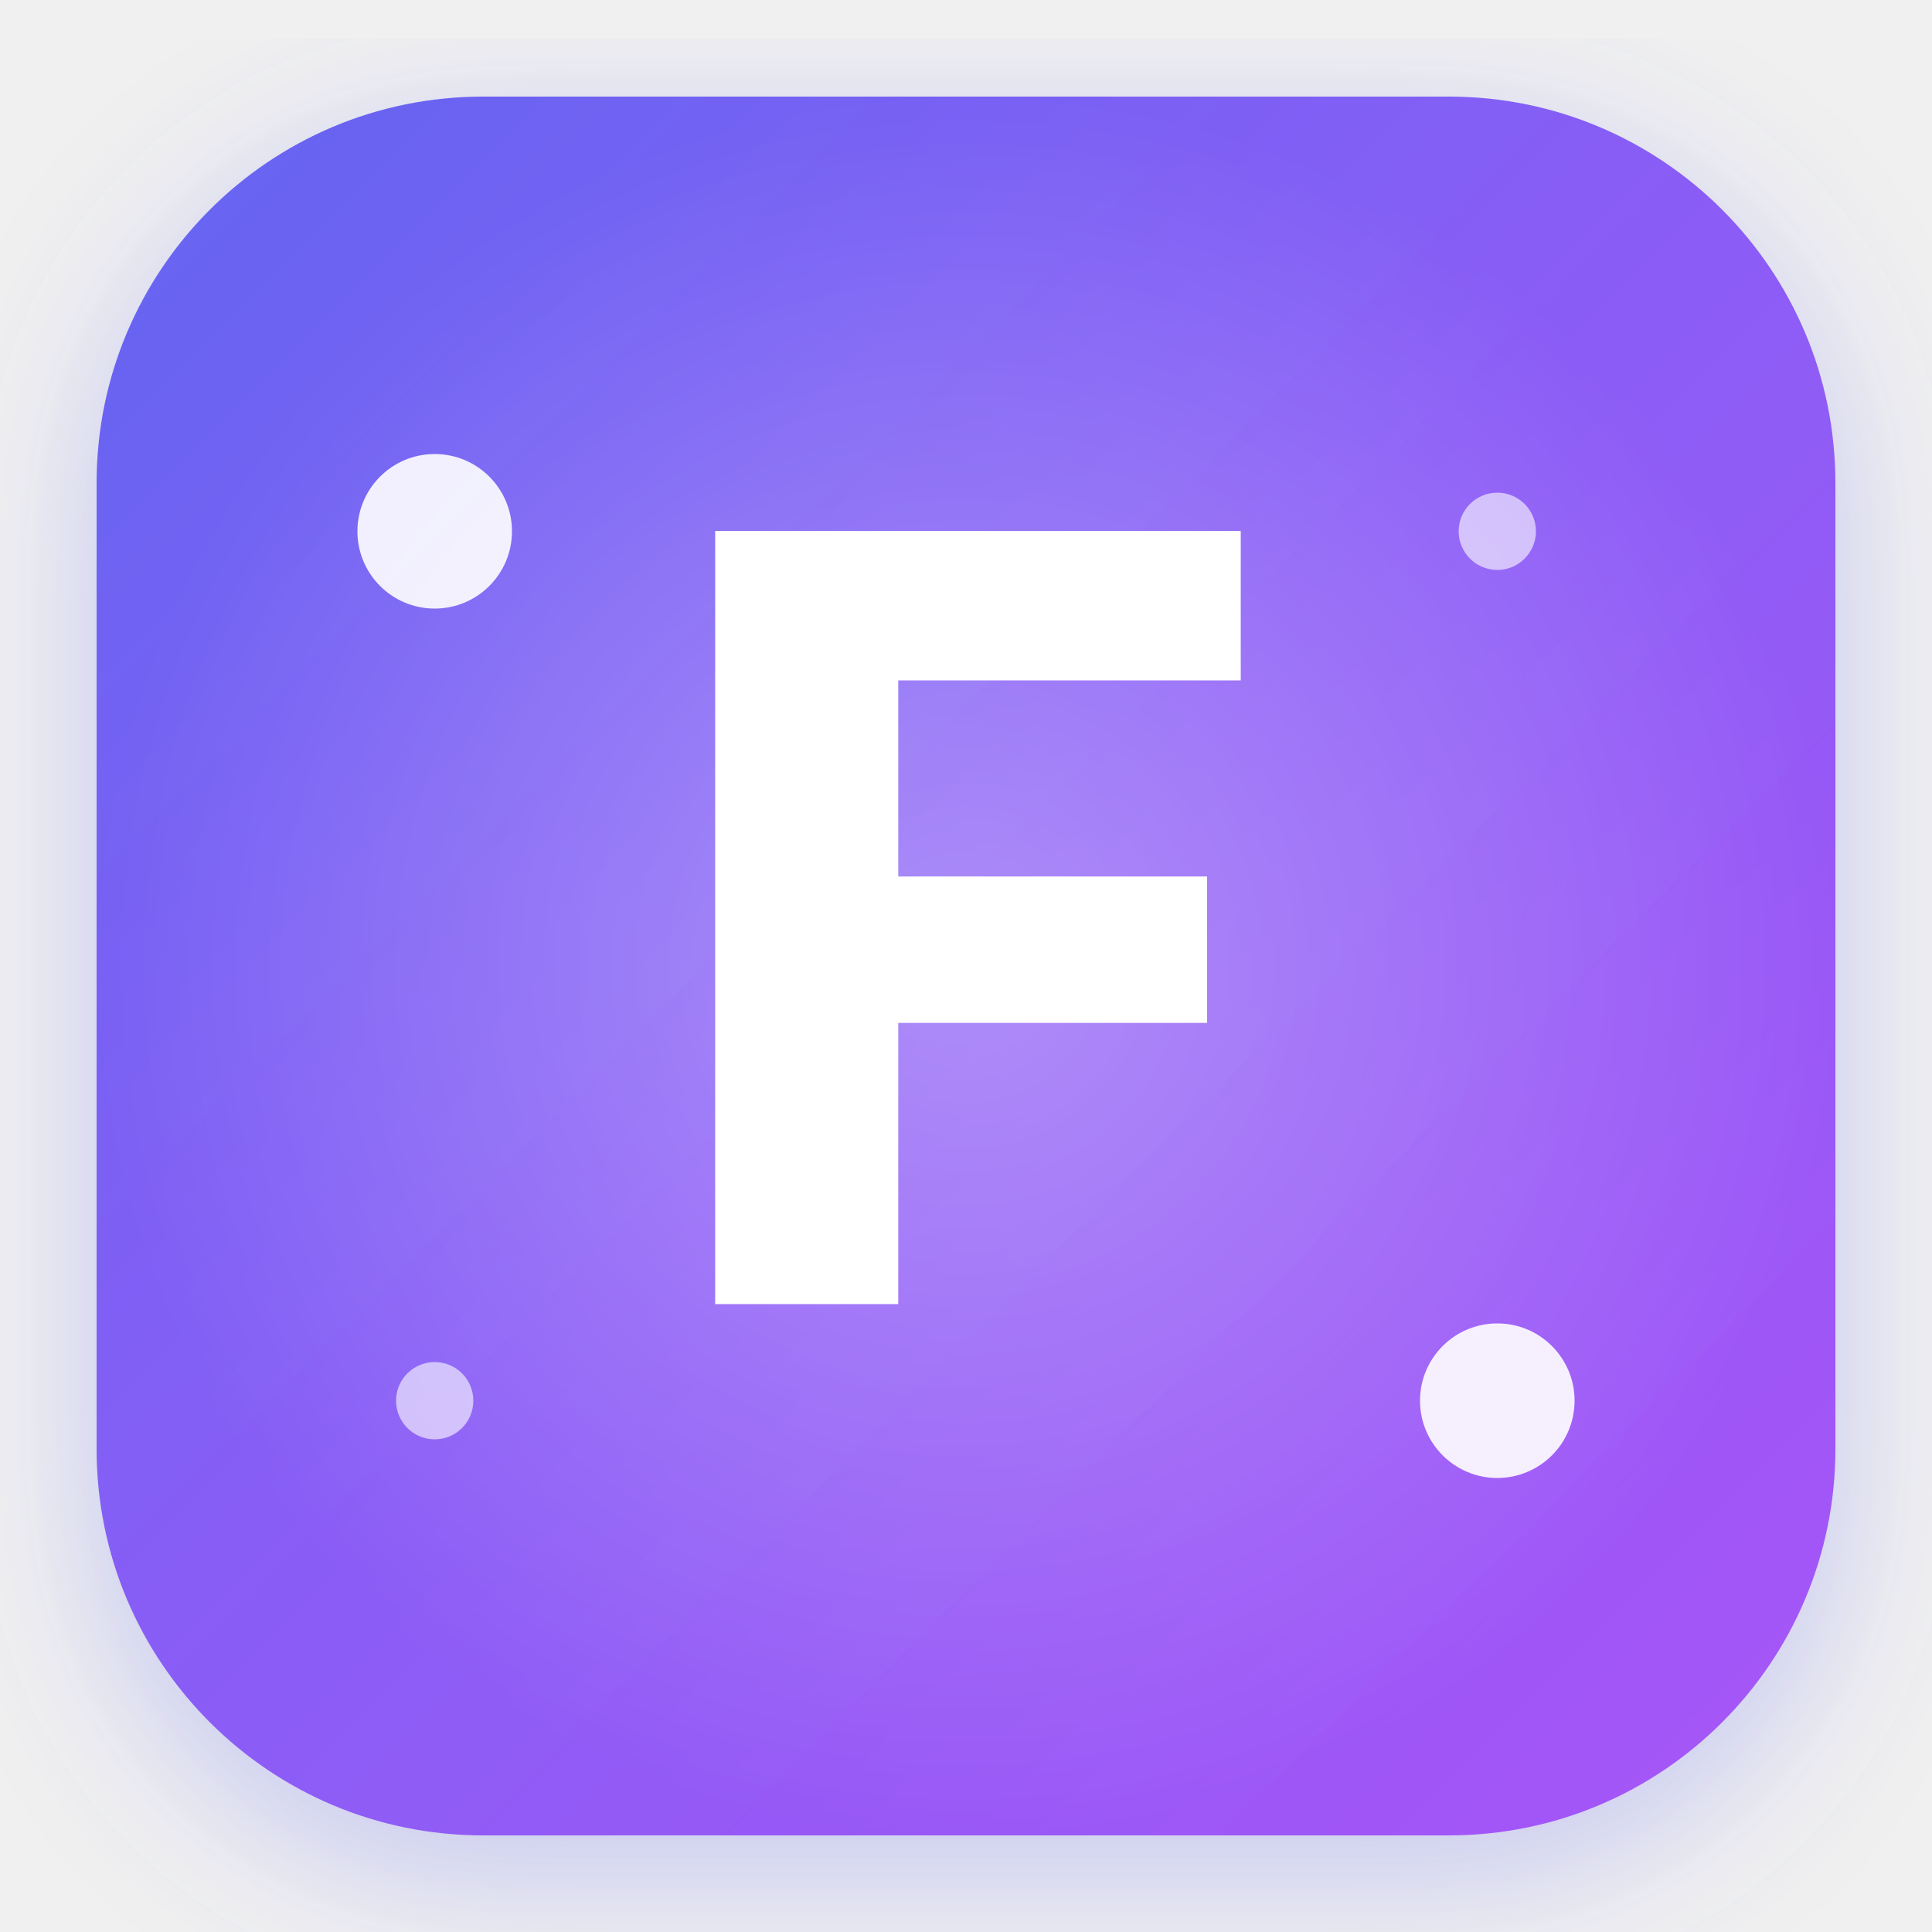
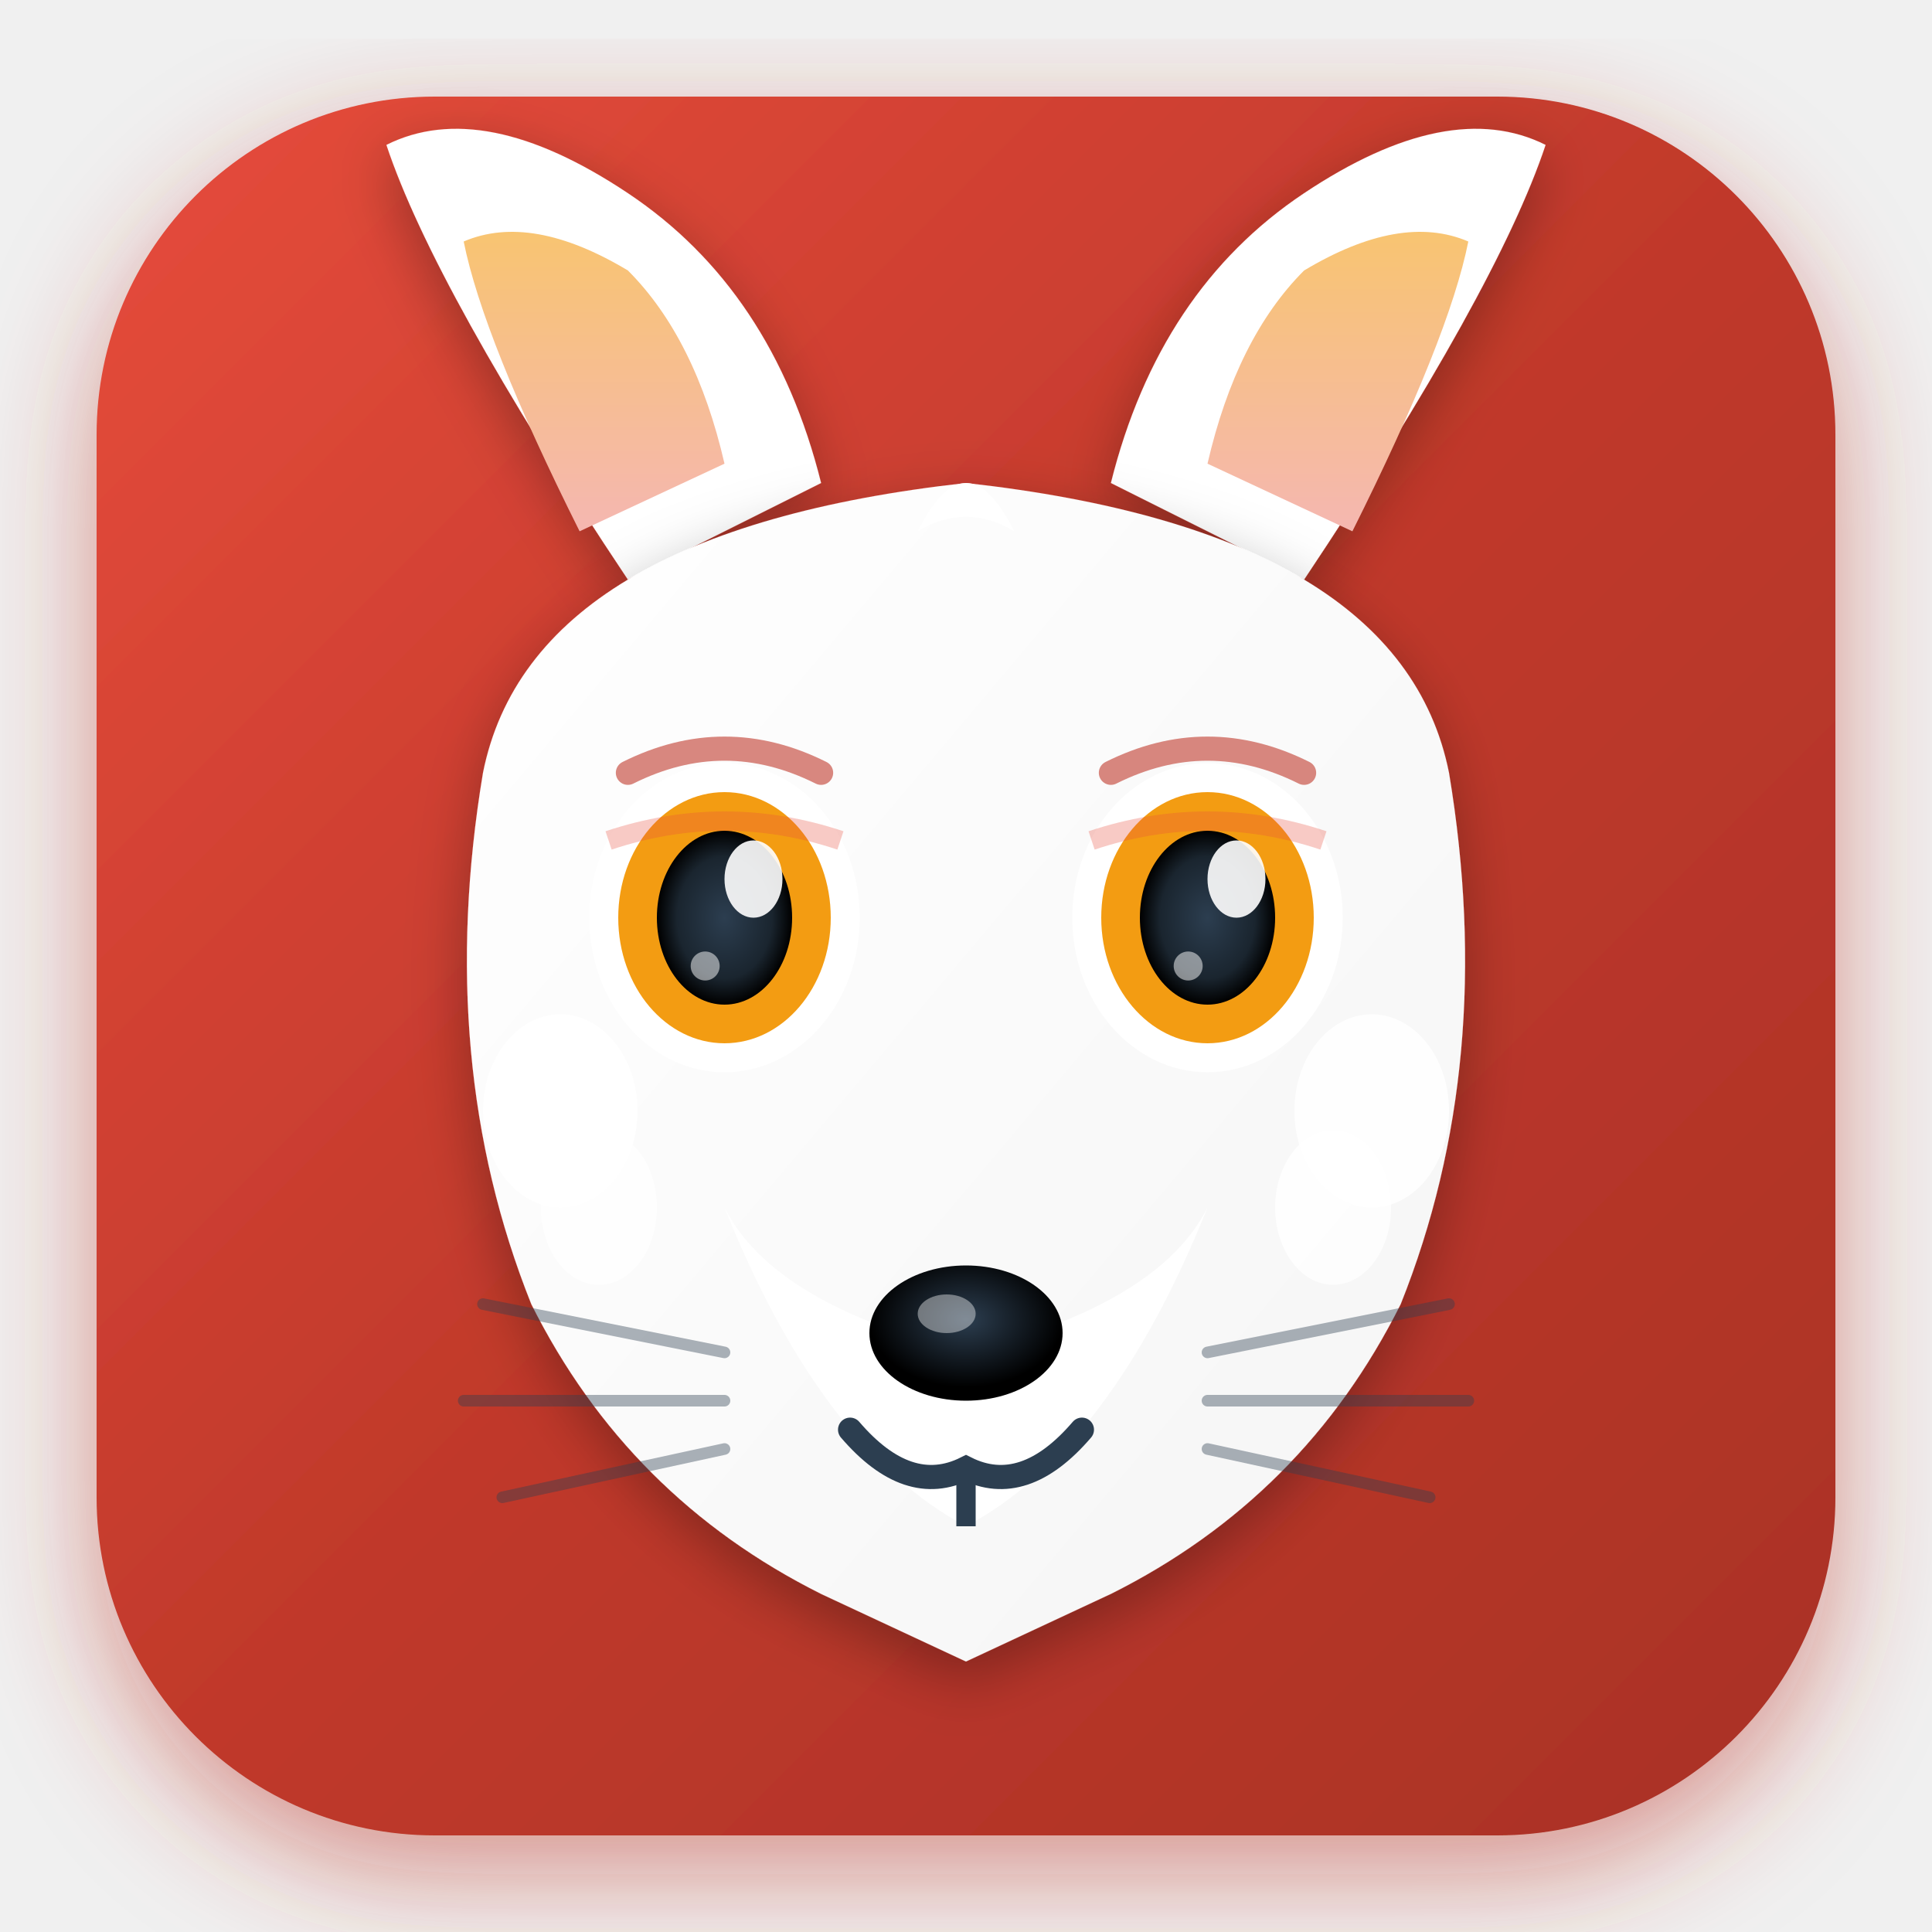
<svg xmlns="http://www.w3.org/2000/svg" viewBox="0 0 200 200" width="200" height="200">
  <defs>
    <linearGradient id="bgGradient" x1="0%" y1="0%" x2="100%" y2="100%">
-       <stop offset="0%" style="stop-color:#6366f1" />
-       <stop offset="50%" style="stop-color:#8b5cf6" />
-       <stop offset="100%" style="stop-color:#a855f7" />
+       <stop offset="0%" style="stop-color:#e74c3c" />
+       <stop offset="50%" style="stop-color:#c0392b" />
+       <stop offset="100%" style="stop-color:#a93226" />
    </linearGradient>
-     <radialGradient id="glow" cx="50%" cy="50%" r="50%">
-       <stop offset="0%" style="stop-color:#ffffff;stop-opacity:0.3" />
-       <stop offset="100%" style="stop-color:#ffffff;stop-opacity:0" />
+     <linearGradient id="furGradient" x1="0%" y1="0%" x2="100%" y2="100%">
+       <stop offset="0%" style="stop-color:#ffffff" />
+       <stop offset="100%" style="stop-color:#f5f5f5" />
+     </linearGradient>
+     <linearGradient id="innerEar" x1="0%" y1="0%" x2="0%" y2="100%">
+       <stop offset="0%" style="stop-color:#f8c471" />
+       <stop offset="100%" style="stop-color:#f5b7b1" />
+     </linearGradient>
+     <radialGradient id="eyeGradient" cx="50%" cy="50%" r="50%">
+       <stop offset="0%" style="stop-color:#2c3e50" />
+       <stop offset="70%" style="stop-color:#1a252f" />
+       <stop offset="100%" style="stop-color:#000000" />
    </radialGradient>
-     <filter id="shadow" x="-20%" y="-20%" width="140%" height="140%">
-       <feDropShadow dx="0" dy="4" stdDeviation="8" flood-color="#6366f1" flood-opacity="0.3" />
+     <radialGradient id="noseGradient" cx="50%" cy="40%" r="50%">
+       <stop offset="0%" style="stop-color:#2c3e50" />
+       <stop offset="100%" style="stop-color:#000000" />
+     </radialGradient>
+     <filter id="softShadow" x="-20%" y="-20%" width="140%" height="140%">
+       <feGaussianBlur in="SourceAlpha" stdDeviation="3" />
+       <feOffset dx="0" dy="2" result="offsetblur" />
+       <feComponentTransfer>
+         <feFuncA type="linear" slope="0.3" />
+       </feComponentTransfer>
+       <feMerge>
+         <feMergeNode />
+         <feMergeNode in="SourceGraphic" />
+       </feMerge>
+     </filter>
+     <filter id="dropShadow" x="-20%" y="-20%" width="140%" height="140%">
+       <feDropShadow dx="0" dy="4" stdDeviation="6" flood-color="#c0392b" flood-opacity="0.5" />
    </filter>
  </defs>
-   <rect x="10" y="10" width="180" height="180" rx="40" ry="40" fill="url(#bgGradient)" filter="url(#shadow)" />
-   <rect x="10" y="10" width="180" height="180" rx="40" ry="40" fill="url(#glow)" />
-   <text x="100" y="135" font-family="system-ui, -apple-system, BlinkMacSystemFont, 'Segoe UI', sans-serif" font-size="110" font-weight="800" fill="white" text-anchor="middle" style="letter-spacing: -2px;">
-     F
-   </text>
-   <circle cx="45" cy="55" r="8" fill="white" opacity="0.9" />
-   <circle cx="155" cy="145" r="8" fill="white" opacity="0.9" />
-   <circle cx="155" cy="55" r="4" fill="white" opacity="0.6" />
-   <circle cx="45" cy="145" r="4" fill="white" opacity="0.6" />
+   <rect x="10" y="10" width="180" height="180" rx="35" ry="35" fill="url(#bgGradient)" filter="url(#dropShadow)" />
+   <g transform="translate(100, 100)">
+     <path d="M -35,-40               Q -55,-70 -60,-85               Q -50,-90 -35,-80               Q -20,-70 -15,-50 Z" fill="#ffffff" filter="url(#softShadow)" />
+     <path d="M -40,-45               Q -50,-65 -52,-75               Q -45,-78 -35,-72               Q -28,-65 -25,-52 Z" fill="url(#innerEar)" />
+     <path d="M 35,-40               Q 55,-70 60,-85               Q 50,-90 35,-80               Q 20,-70 15,-50 Z" fill="#ffffff" filter="url(#softShadow)" />
+     <path d="M 40,-45               Q 50,-65 52,-75               Q 45,-78 35,-72               Q 28,-65 25,-52 Z" fill="url(#innerEar)" />
+     <path d="M -50,-20               Q -55,10 -45,35               Q -35,55 -15,65               L 0,72               L 15,65               Q 35,55 45,35               Q 55,10 50,-20               Q 45,-45 0,-50               Q -45,-45 -50,-20 Z" fill="url(#furGradient)" filter="url(#softShadow)" />
+     <path d="M -25,25               Q -15,50 0,58               Q 15,50 25,25               Q 20,35 0,40               Q -20,35 -25,25 Z" fill="#ffffff" />
+     <g transform="translate(-25, -5)">
+       <ellipse cx="0" cy="0" rx="14" ry="16" fill="#ffffff" />
+       <ellipse cx="0" cy="0" rx="11" ry="13" fill="#f39c12" />
+       <ellipse cx="0" cy="0" rx="7" ry="9" fill="url(#eyeGradient)" />
+       <ellipse cx="3" cy="-4" rx="3" ry="4" fill="#ffffff" opacity="0.9" />
+       <circle cx="-2" cy="5" r="1.5" fill="#ffffff" opacity="0.5" />
+       <path d="M -12,-8 Q 0,-12 12,-8" stroke="#e74c3c" stroke-width="2" fill="none" opacity="0.3" />
+     </g>
+     <g transform="translate(25, -5)">
+       <ellipse cx="0" cy="0" rx="14" ry="16" fill="#ffffff" />
+       <ellipse cx="0" cy="0" rx="11" ry="13" fill="#f39c12" />
+       <ellipse cx="0" cy="0" rx="7" ry="9" fill="url(#eyeGradient)" />
+       <ellipse cx="3" cy="-4" rx="3" ry="4" fill="#ffffff" opacity="0.9" />
+       <circle cx="-2" cy="5" r="1.5" fill="#ffffff" opacity="0.5" />
+       <path d="M -12,-8 Q 0,-12 12,-8" stroke="#e74c3c" stroke-width="2" fill="none" opacity="0.3" />
+     </g>
+     <ellipse cx="0" cy="38" rx="10" ry="7" fill="url(#noseGradient)" />
+     <ellipse cx="-2" cy="36" rx="3" ry="2" fill="#ffffff" opacity="0.4" />
+     <path d="M -12,48 Q -6,55 0,52 Q 6,55 12,48" stroke="#2c3e50" stroke-width="2.5" fill="none" stroke-linecap="round" />
+     <path d="M 0,52 L 0,58" stroke="#2c3e50" stroke-width="2" fill="none" />
+     <ellipse cx="-42" cy="15" rx="8" ry="10" fill="#ffffff" opacity="0.9" />
+     <ellipse cx="-38" cy="25" rx="6" ry="8" fill="#ffffff" opacity="0.8" />
+     <ellipse cx="42" cy="15" rx="8" ry="10" fill="#ffffff" opacity="0.9" />
+     <ellipse cx="38" cy="25" rx="6" ry="8" fill="#ffffff" opacity="0.8" />
+     <g opacity="0.4">
+       <line x1="-25" y1="40" x2="-50" y2="35" stroke="#2c3e50" stroke-width="1.2" stroke-linecap="round" />
+       <line x1="-25" y1="45" x2="-52" y2="45" stroke="#2c3e50" stroke-width="1.2" stroke-linecap="round" />
+       <line x1="-25" y1="50" x2="-48" y2="55" stroke="#2c3e50" stroke-width="1.2" stroke-linecap="round" />
+     </g>
+     <g opacity="0.4">
+       <line x1="25" y1="40" x2="50" y2="35" stroke="#2c3e50" stroke-width="1.2" stroke-linecap="round" />
+       <line x1="25" y1="45" x2="52" y2="45" stroke="#2c3e50" stroke-width="1.2" stroke-linecap="round" />
+       <line x1="25" y1="50" x2="48" y2="55" stroke="#2c3e50" stroke-width="1.2" stroke-linecap="round" />
+     </g>
+     <path d="M -5,-45 Q 0,-55 5,-45 Q 0,-48 -5,-45" fill="#ffffff" opacity="0.9" />
+     <path d="M -35,-20 Q -25,-25 -15,-20" stroke="#c0392b" stroke-width="2.5" fill="none" stroke-linecap="round" opacity="0.6" />
+     <path d="M 35,-20 Q 25,-25 15,-20" stroke="#c0392b" stroke-width="2.5" fill="none" stroke-linecap="round" opacity="0.6" />
+   </g>
</svg>
